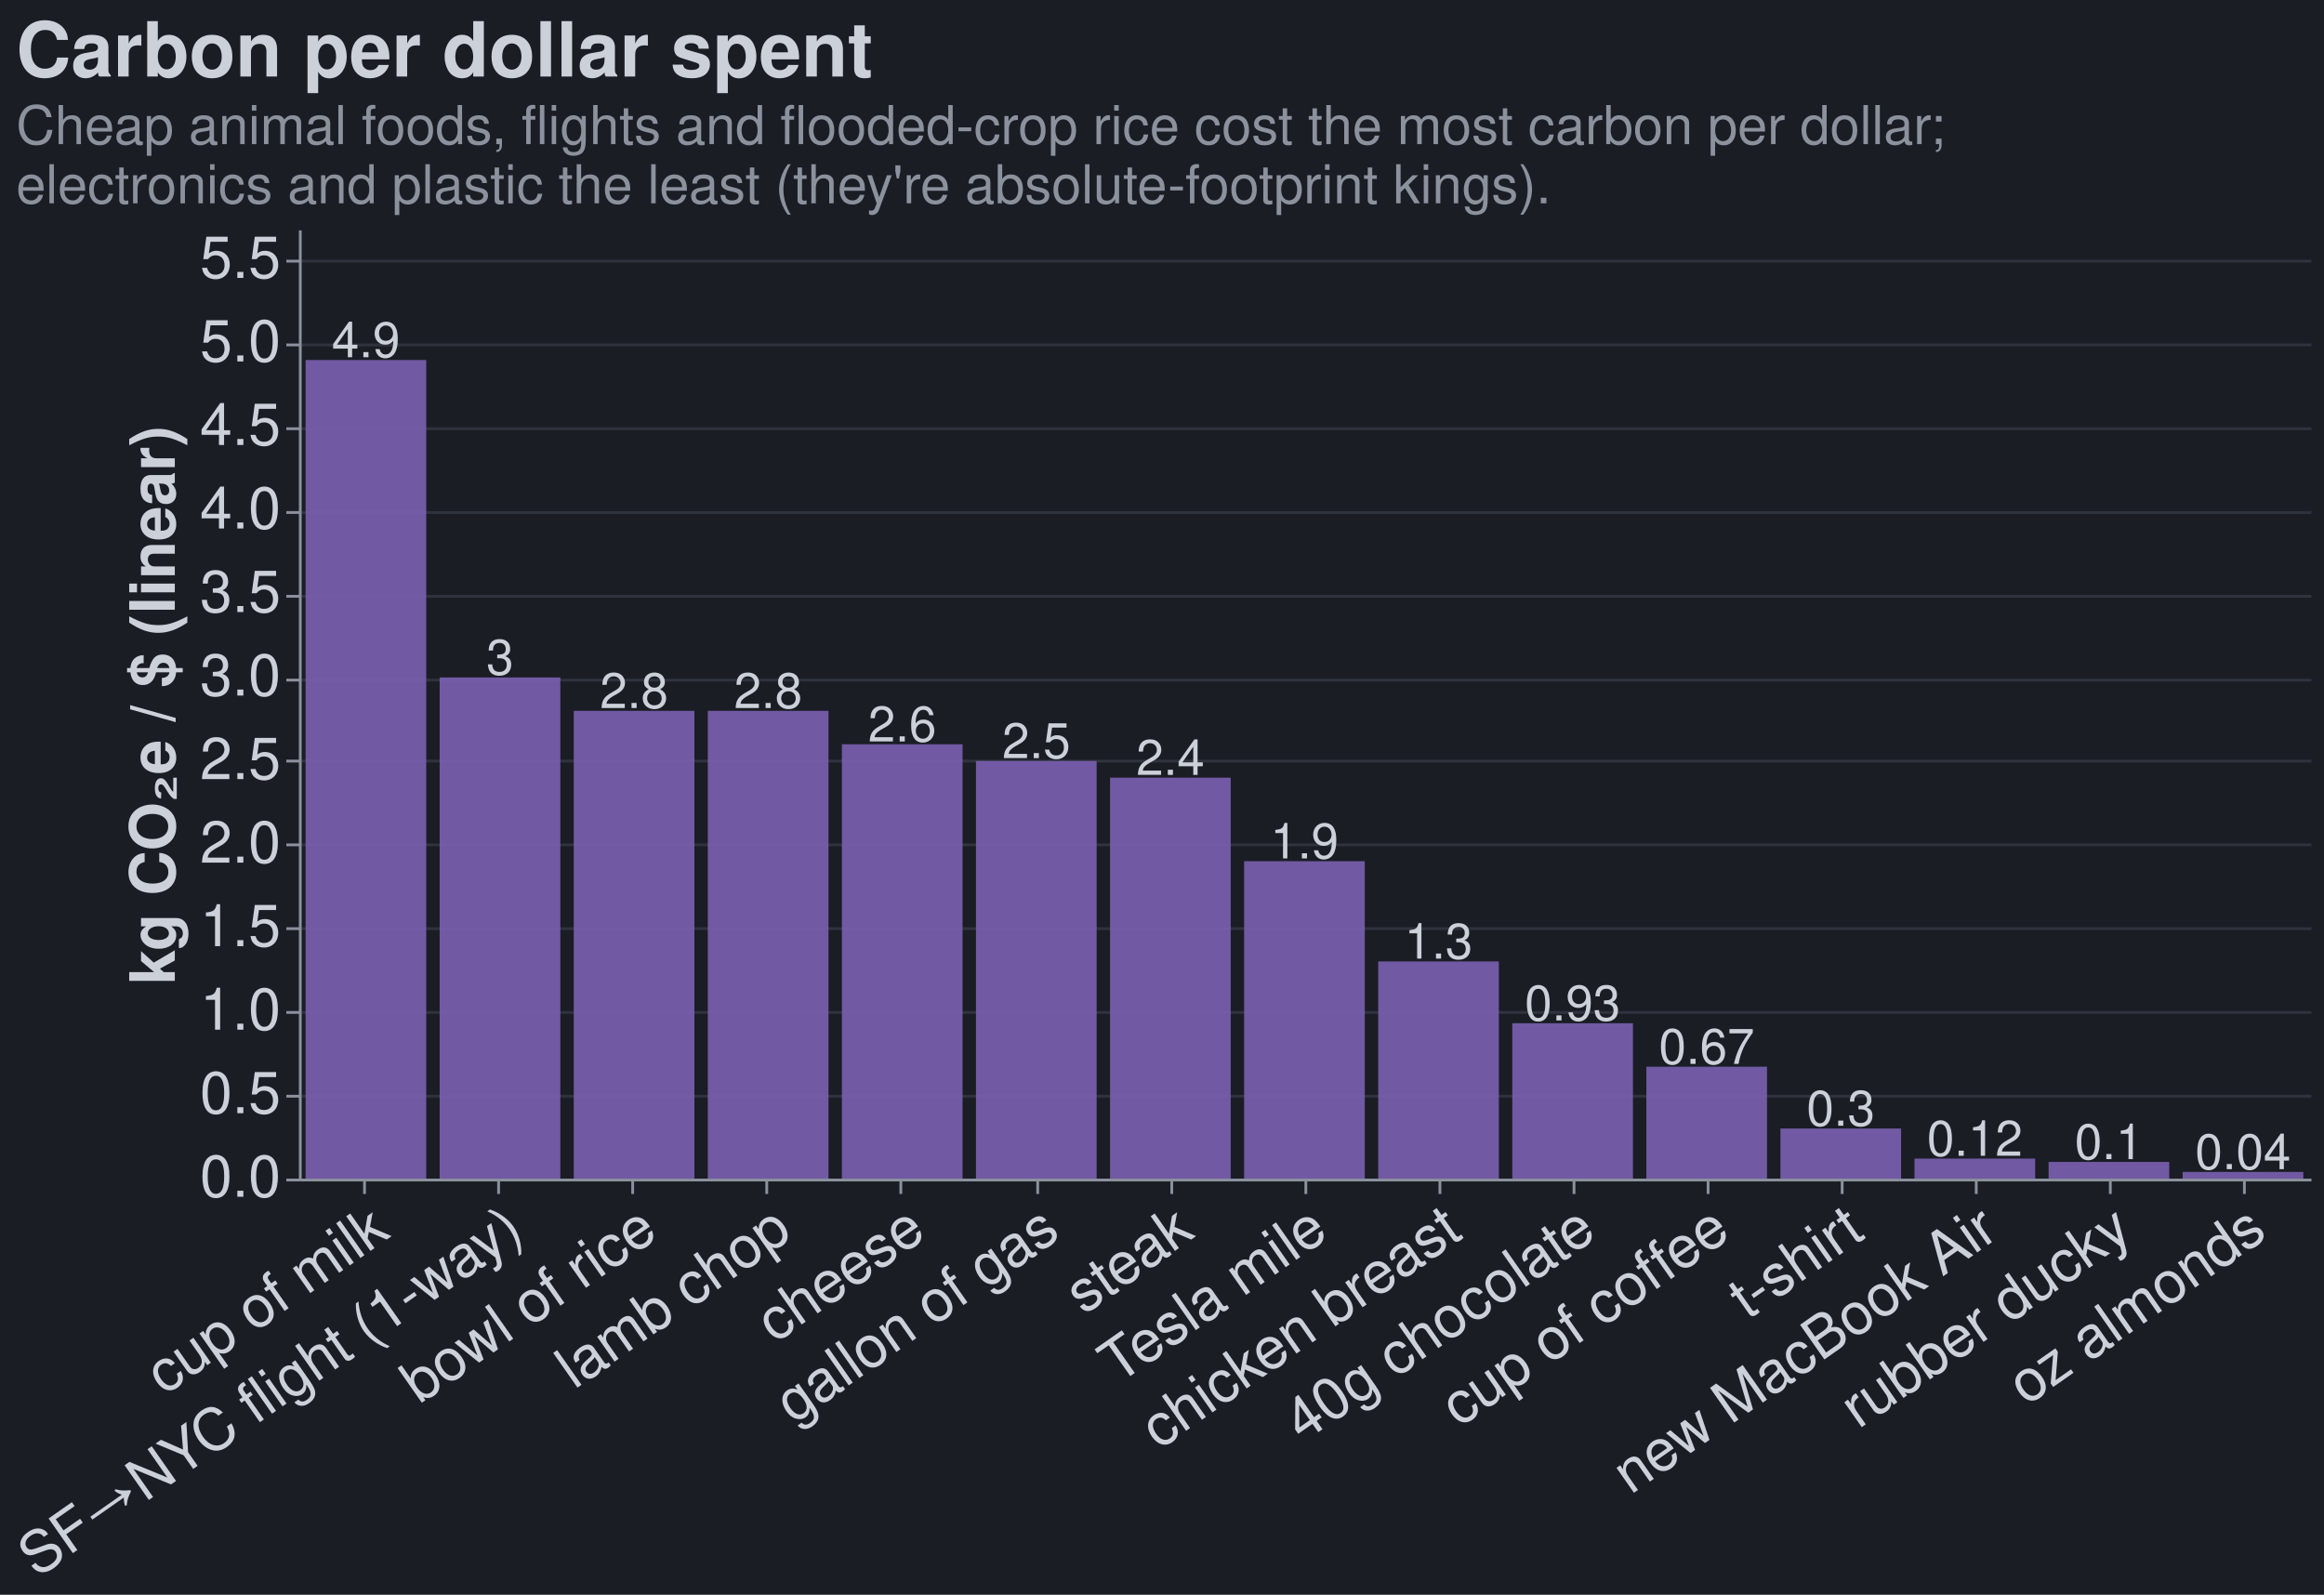
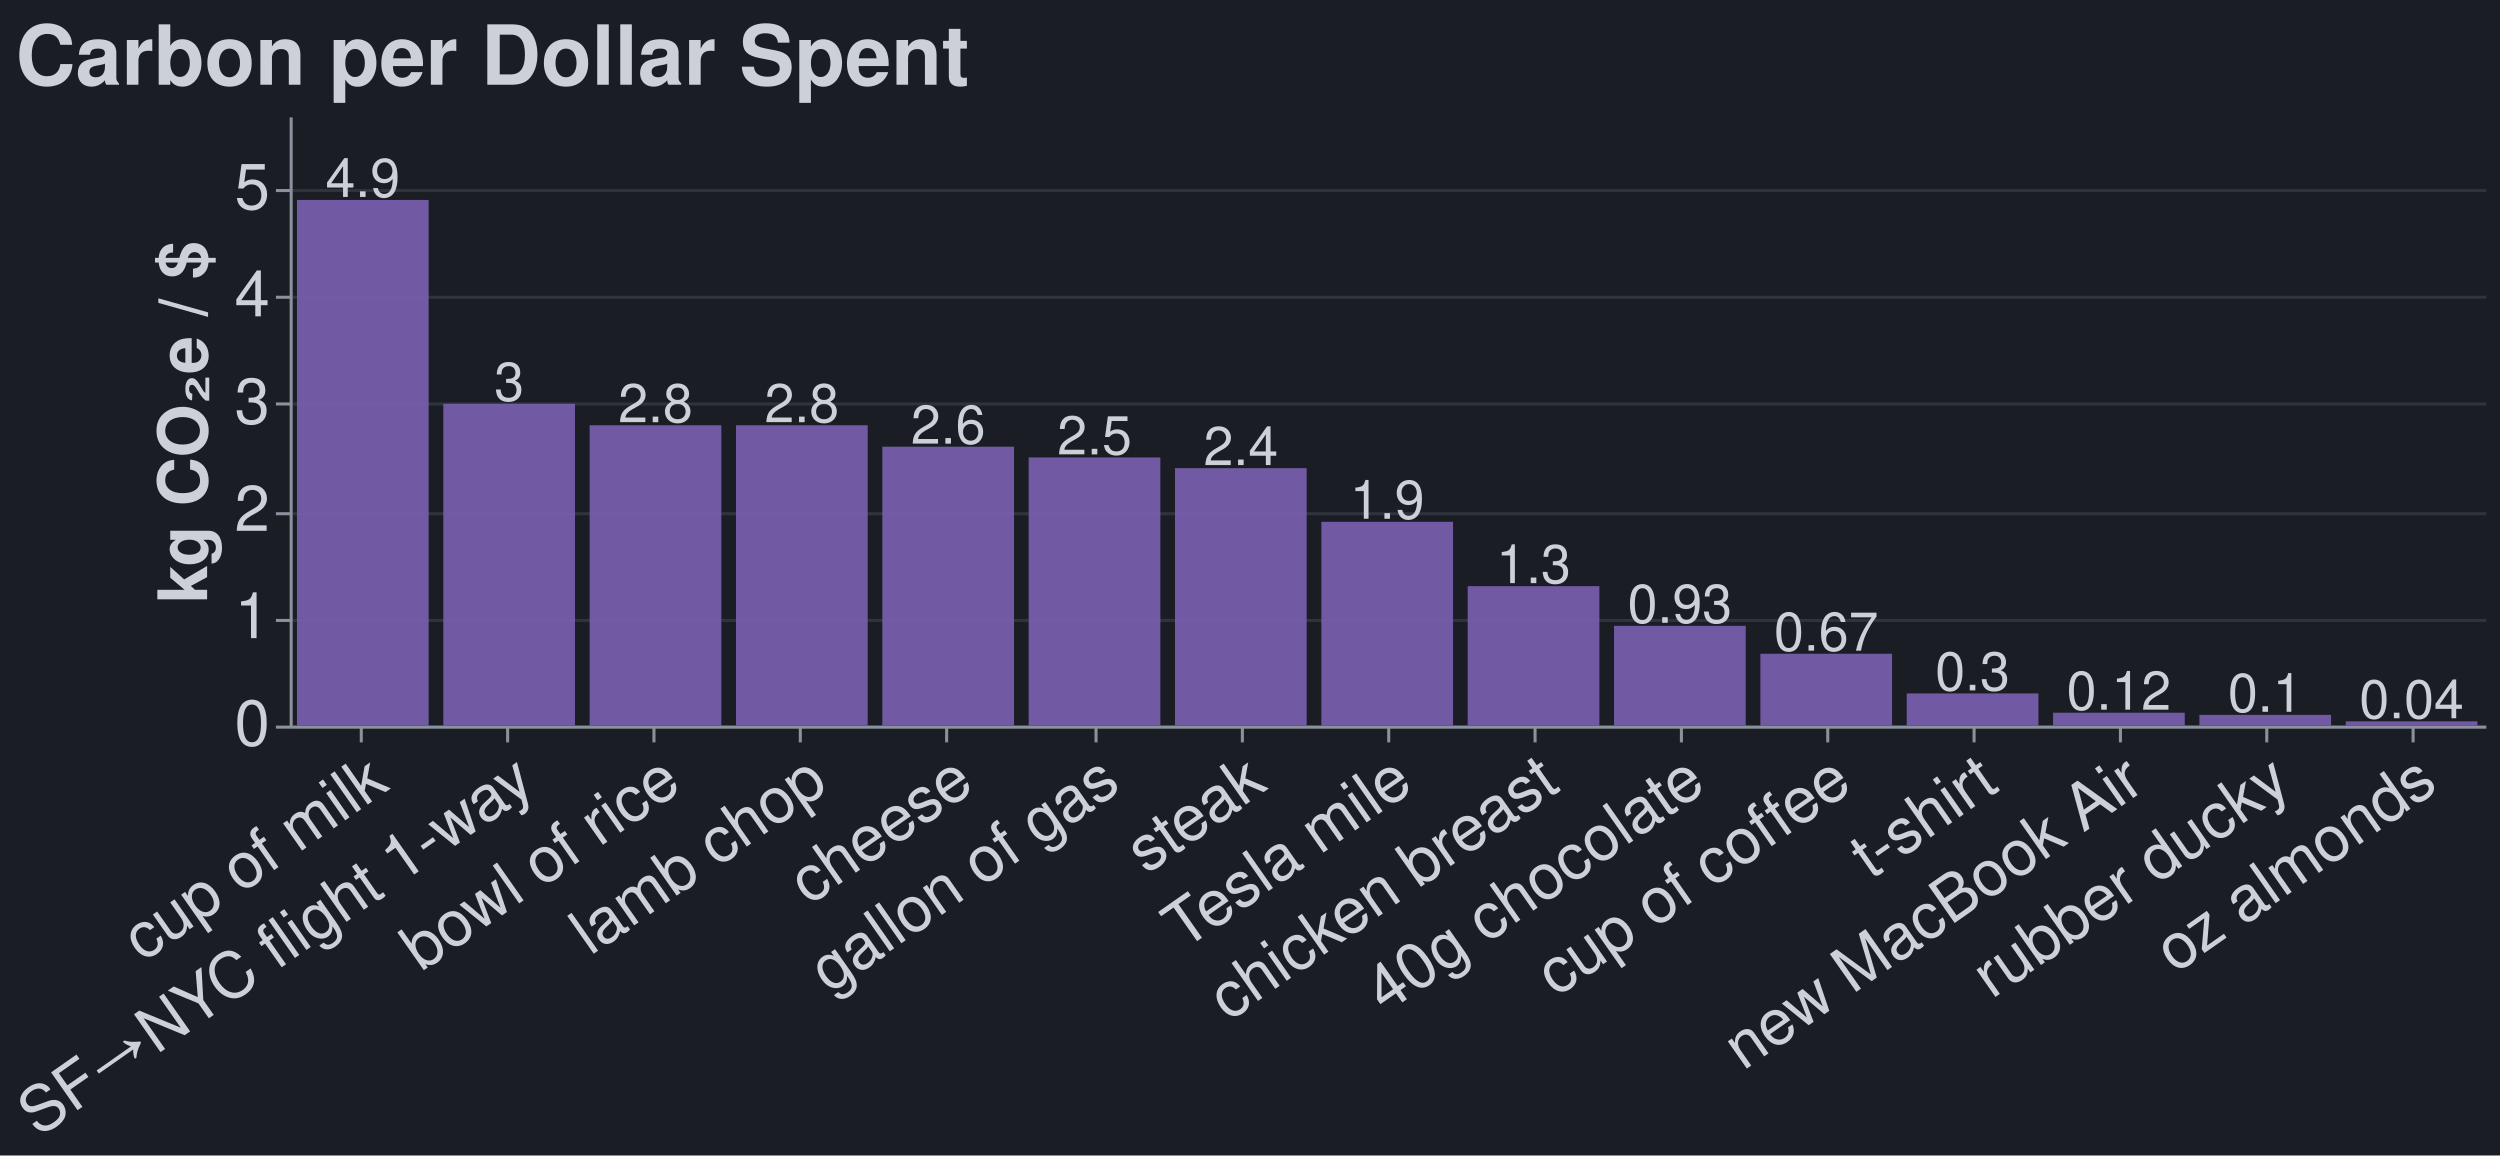
- <svg xmlns="http://www.w3.org/2000/svg" version="1.1" class="marks" width="832" height="571" viewBox="0 0 832 571">
-   <rect width="832" height="571" fill="#1a1d24" />
-   <g fill="none" stroke-miterlimit="10" transform="translate(107,82)">
+ <svg xmlns="http://www.w3.org/2000/svg" version="1.1" class="marks" width="820" height="379" viewBox="0 0 820 379">
+   <rect width="820" height="379" fill="#1a1d24" />
+   <g fill="none" stroke-miterlimit="10" transform="translate(95,38)">
    <g class="mark-group role-frame root" role="graphics-object" aria-roledescription="group mark container">
      <g transform="translate(0,0)">
-         <path class="background" aria-hidden="true" d="M0,0h720v340h-720Z" />
+         <path class="background" aria-hidden="true" d="M0,0h720v200h-720Z" />
        <g>
          <g class="mark-group role-axis" aria-hidden="true">
            <g transform="translate(0.5,0.5)">
              <path class="background" aria-hidden="true" d="M0,0h0v0h0Z" pointer-events="none" />
              <g>
                <g class="mark-rule role-axis-grid" pointer-events="none">
-                   <line transform="translate(0,340)" x2="720" y2="0" stroke="#2e333d" stroke-width="1" opacity="1" />
-                   <line transform="translate(0,310)" x2="720" y2="0" stroke="#2e333d" stroke-width="1" opacity="1" />
-                   <line transform="translate(0,280)" x2="720" y2="0" stroke="#2e333d" stroke-width="1" opacity="1" />
-                   <line transform="translate(0,250)" x2="720" y2="0" stroke="#2e333d" stroke-width="1" opacity="1" />
-                   <line transform="translate(0,220)" x2="720" y2="0" stroke="#2e333d" stroke-width="1" opacity="1" />
-                   <line transform="translate(0,190)" x2="720" y2="0" stroke="#2e333d" stroke-width="1" opacity="1" />
-                   <line transform="translate(0,161)" x2="720" y2="0" stroke="#2e333d" stroke-width="1" opacity="1" />
-                   <line transform="translate(0,131)" x2="720" y2="0" stroke="#2e333d" stroke-width="1" opacity="1" />
-                   <line transform="translate(0,101)" x2="720" y2="0" stroke="#2e333d" stroke-width="1" opacity="1" />
-                   <line transform="translate(0,71)" x2="720" y2="0" stroke="#2e333d" stroke-width="1" opacity="1" />
-                   <line transform="translate(0,41)" x2="720" y2="0" stroke="#2e333d" stroke-width="1" opacity="1" />
-                   <line transform="translate(0,11)" x2="720" y2="0" stroke="#2e333d" stroke-width="1" opacity="1" />
+                   <line transform="translate(0,200)" x2="720" y2="0" stroke="#2e333d" stroke-width="1" opacity="1" />
+                   <line transform="translate(0,165)" x2="720" y2="0" stroke="#2e333d" stroke-width="1" opacity="1" />
+                   <line transform="translate(0,130)" x2="720" y2="0" stroke="#2e333d" stroke-width="1" opacity="1" />
+                   <line transform="translate(0,94)" x2="720" y2="0" stroke="#2e333d" stroke-width="1" opacity="1" />
+                   <line transform="translate(0,59)" x2="720" y2="0" stroke="#2e333d" stroke-width="1" opacity="1" />
+                   <line transform="translate(0,24)" x2="720" y2="0" stroke="#2e333d" stroke-width="1" opacity="1" />
                </g>
              </g>
              <path class="foreground" aria-hidden="true" d="" pointer-events="none" display="none" />
            </g>
          </g>
-           <g class="mark-group role-axis" role="graphics-symbol" aria-roledescription="axis" aria-label="X-axis for a discrete scale with 15 values: cup of milk, SF→NYC flight (1-way), bowl of rice, lamb chop, cheese, ending with oz almonds">
-             <g transform="translate(0.5,340.5)">
+           <g class="mark-group role-axis" role="graphics-symbol" aria-roledescription="axis" aria-label="X-axis for a discrete scale with 15 values: cup of milk, SF→NYC flight 1-way, bowl of rice, lamb chop, cheese, ending with oz almonds">
+             <g transform="translate(0.5,200.5)">
              <path class="background" aria-hidden="true" d="M0,0h0v0h0Z" pointer-events="none" />
              <g>
                <g class="mark-rule role-axis-tick" pointer-events="none">
                  <line transform="translate(23,0)" x2="0" y2="5" stroke="#8b919d" stroke-width="1" opacity="1" />
                  <line transform="translate(71,0)" x2="0" y2="5" stroke="#8b919d" stroke-width="1" opacity="1" />
                  <line transform="translate(119,0)" x2="0" y2="5" stroke="#8b919d" stroke-width="1" opacity="1" />
                  <line transform="translate(167,0)" x2="0" y2="5" stroke="#8b919d" stroke-width="1" opacity="1" />
                  <line transform="translate(215,0)" x2="0" y2="5" stroke="#8b919d" stroke-width="1" opacity="1" />
                  <line transform="translate(264,0)" x2="0" y2="5" stroke="#8b919d" stroke-width="1" opacity="1" />
                  <line transform="translate(312,0)" x2="0" y2="5" stroke="#8b919d" stroke-width="1" opacity="1" />
                  <line transform="translate(360,0)" x2="0" y2="5" stroke="#8b919d" stroke-width="1" opacity="1" />
                  <line transform="translate(408,0)" x2="0" y2="5" stroke="#8b919d" stroke-width="1" opacity="1" />
                  <line transform="translate(456,0)" x2="0" y2="5" stroke="#8b919d" stroke-width="1" opacity="1" />
                  <line transform="translate(504,0)" x2="0" y2="5" stroke="#8b919d" stroke-width="1" opacity="1" />
                  <line transform="translate(552,0)" x2="0" y2="5" stroke="#8b919d" stroke-width="1" opacity="1" />
                  <line transform="translate(600,0)" x2="0" y2="5" stroke="#8b919d" stroke-width="1" opacity="1" />
                  <line transform="translate(648,0)" x2="0" y2="5" stroke="#8b919d" stroke-width="1" opacity="1" />
                  <line transform="translate(696,0)" x2="0" y2="5" stroke="#8b919d" stroke-width="1" opacity="1" />
                </g>
                <g class="mark-text role-axis-label" pointer-events="none">
                  <text text-anchor="end" transform="translate(23.5,7) rotate(325) translate(0,16)" font-family="system-ui, -apple-system, Segoe UI, Helvetica, Arial, sans-serif" font-size="20.8px" fill="#ccd0d8" opacity="1">cup of milk</text>
-                   <text text-anchor="end" transform="translate(71.5,7) rotate(325) translate(0,16)" font-family="system-ui, -apple-system, Segoe UI, Helvetica, Arial, sans-serif" font-size="20.8px" fill="#ccd0d8" opacity="1">SF→NYC flight (1-way)</text>
+                   <text text-anchor="end" transform="translate(71.5,7) rotate(325) translate(0,16)" font-family="system-ui, -apple-system, Segoe UI, Helvetica, Arial, sans-serif" font-size="20.8px" fill="#ccd0d8" opacity="1">SF→NYC flight 1-way</text>
                  <text text-anchor="end" transform="translate(119.5,7) rotate(325) translate(0,16)" font-family="system-ui, -apple-system, Segoe UI, Helvetica, Arial, sans-serif" font-size="20.8px" fill="#ccd0d8" opacity="1">bowl of rice</text>
                  <text text-anchor="end" transform="translate(167.5,7) rotate(325) translate(0,16)" font-family="system-ui, -apple-system, Segoe UI, Helvetica, Arial, sans-serif" font-size="20.8px" fill="#ccd0d8" opacity="1">lamb chop</text>
                  <text text-anchor="end" transform="translate(215.5,7) rotate(325) translate(0,16)" font-family="system-ui, -apple-system, Segoe UI, Helvetica, Arial, sans-serif" font-size="20.8px" fill="#ccd0d8" opacity="1">cheese</text>
                  <text text-anchor="end" transform="translate(263.5,7) rotate(325) translate(0,16)" font-family="system-ui, -apple-system, Segoe UI, Helvetica, Arial, sans-serif" font-size="20.8px" fill="#ccd0d8" opacity="1">gallon of gas</text>
                  <text text-anchor="end" transform="translate(311.5,7) rotate(325) translate(0,16)" font-family="system-ui, -apple-system, Segoe UI, Helvetica, Arial, sans-serif" font-size="20.8px" fill="#ccd0d8" opacity="1">steak</text>
                  <text text-anchor="end" transform="translate(359.5,7) rotate(325) translate(0,16)" font-family="system-ui, -apple-system, Segoe UI, Helvetica, Arial, sans-serif" font-size="20.8px" fill="#ccd0d8" opacity="1">Tesla mile</text>
                  <text text-anchor="end" transform="translate(407.5,7) rotate(325) translate(0,16)" font-family="system-ui, -apple-system, Segoe UI, Helvetica, Arial, sans-serif" font-size="20.8px" fill="#ccd0d8" opacity="1">chicken breast</text>
                  <text text-anchor="end" transform="translate(455.5,7) rotate(325) translate(0,16)" font-family="system-ui, -apple-system, Segoe UI, Helvetica, Arial, sans-serif" font-size="20.8px" fill="#ccd0d8" opacity="1">40g chocolate</text>
                  <text text-anchor="end" transform="translate(503.5,7) rotate(325) translate(0,16)" font-family="system-ui, -apple-system, Segoe UI, Helvetica, Arial, sans-serif" font-size="20.8px" fill="#ccd0d8" opacity="1">cup of coffee</text>
                  <text text-anchor="end" transform="translate(551.5,7) rotate(325) translate(0,16)" font-family="system-ui, -apple-system, Segoe UI, Helvetica, Arial, sans-serif" font-size="20.8px" fill="#ccd0d8" opacity="1">t-shirt</text>
                  <text text-anchor="end" transform="translate(599.5,7) rotate(325) translate(0,16)" font-family="system-ui, -apple-system, Segoe UI, Helvetica, Arial, sans-serif" font-size="20.8px" fill="#ccd0d8" opacity="1">new MacBook Air</text>
                  <text text-anchor="end" transform="translate(647.5,7) rotate(325) translate(0,16)" font-family="system-ui, -apple-system, Segoe UI, Helvetica, Arial, sans-serif" font-size="20.8px" fill="#ccd0d8" opacity="1">rubber ducky</text>
                  <text text-anchor="end" transform="translate(695.5,7) rotate(325) translate(0,16)" font-family="system-ui, -apple-system, Segoe UI, Helvetica, Arial, sans-serif" font-size="20.8px" fill="#ccd0d8" opacity="1">oz almonds</text>
                </g>
                <g class="mark-rule role-axis-domain" pointer-events="none">
                  <line transform="translate(0,0)" x2="720" y2="0" stroke="#8b919d" stroke-width="1" opacity="1" />
                </g>
              </g>
              <path class="foreground" aria-hidden="true" d="" pointer-events="none" display="none" />
            </g>
          </g>
-           <g class="mark-group role-axis" role="graphics-symbol" aria-roledescription="axis" aria-label="Y-axis titled 'kg CO₂e / $  (linear)' for a linear scale with values from 0 to 6">
+           <g class="mark-group role-axis" role="graphics-symbol" aria-roledescription="axis" aria-label="Y-axis titled 'kg CO₂e / $' for a linear scale with values from 0 to 6">
            <g transform="translate(0.5,0.5)">
              <path class="background" aria-hidden="true" d="M0,0h0v0h0Z" pointer-events="none" />
              <g>
                <g class="mark-rule role-axis-tick" pointer-events="none">
-                   <line transform="translate(0,340)" x2="-5" y2="0" stroke="#8b919d" stroke-width="1" opacity="1" />
-                   <line transform="translate(0,310)" x2="-5" y2="0" stroke="#8b919d" stroke-width="1" opacity="1" />
-                   <line transform="translate(0,280)" x2="-5" y2="0" stroke="#8b919d" stroke-width="1" opacity="1" />
-                   <line transform="translate(0,250)" x2="-5" y2="0" stroke="#8b919d" stroke-width="1" opacity="1" />
-                   <line transform="translate(0,220)" x2="-5" y2="0" stroke="#8b919d" stroke-width="1" opacity="1" />
-                   <line transform="translate(0,190)" x2="-5" y2="0" stroke="#8b919d" stroke-width="1" opacity="1" />
-                   <line transform="translate(0,161)" x2="-5" y2="0" stroke="#8b919d" stroke-width="1" opacity="1" />
-                   <line transform="translate(0,131)" x2="-5" y2="0" stroke="#8b919d" stroke-width="1" opacity="1" />
-                   <line transform="translate(0,101)" x2="-5" y2="0" stroke="#8b919d" stroke-width="1" opacity="1" />
-                   <line transform="translate(0,71)" x2="-5" y2="0" stroke="#8b919d" stroke-width="1" opacity="1" />
-                   <line transform="translate(0,41)" x2="-5" y2="0" stroke="#8b919d" stroke-width="1" opacity="1" />
-                   <line transform="translate(0,11)" x2="-5" y2="0" stroke="#8b919d" stroke-width="1" opacity="1" />
+                   <line transform="translate(0,200)" x2="-5" y2="0" stroke="#8b919d" stroke-width="1" opacity="1" />
+                   <line transform="translate(0,165)" x2="-5" y2="0" stroke="#8b919d" stroke-width="1" opacity="1" />
+                   <line transform="translate(0,130)" x2="-5" y2="0" stroke="#8b919d" stroke-width="1" opacity="1" />
+                   <line transform="translate(0,94)" x2="-5" y2="0" stroke="#8b919d" stroke-width="1" opacity="1" />
+                   <line transform="translate(0,59)" x2="-5" y2="0" stroke="#8b919d" stroke-width="1" opacity="1" />
+                   <line transform="translate(0,24)" x2="-5" y2="0" stroke="#8b919d" stroke-width="1" opacity="1" />
                </g>
                <g class="mark-text role-axis-label" pointer-events="none">
-                   <text text-anchor="end" transform="translate(-7,346)" font-family="system-ui, -apple-system, Segoe UI, Helvetica, Arial, sans-serif" font-size="20.8px" fill="#ccd0d8" opacity="1">0.0</text>
-                   <text text-anchor="end" transform="translate(-7,316.0915)" font-family="system-ui, -apple-system, Segoe UI, Helvetica, Arial, sans-serif" font-size="20.8px" fill="#ccd0d8" opacity="1">0.5</text>
-                   <text text-anchor="end" transform="translate(-7,286.183)" font-family="system-ui, -apple-system, Segoe UI, Helvetica, Arial, sans-serif" font-size="20.8px" fill="#ccd0d8" opacity="1">1.0</text>
-                   <text text-anchor="end" transform="translate(-7,256.2745)" font-family="system-ui, -apple-system, Segoe UI, Helvetica, Arial, sans-serif" font-size="20.8px" fill="#ccd0d8" opacity="1">1.5</text>
-                   <text text-anchor="end" transform="translate(-7,226.3659)" font-family="system-ui, -apple-system, Segoe UI, Helvetica, Arial, sans-serif" font-size="20.8px" fill="#ccd0d8" opacity="1">2.0</text>
-                   <text text-anchor="end" transform="translate(-7,196.4574)" font-family="system-ui, -apple-system, Segoe UI, Helvetica, Arial, sans-serif" font-size="20.8px" fill="#ccd0d8" opacity="1">2.5</text>
-                   <text text-anchor="end" transform="translate(-7,166.5489)" font-family="system-ui, -apple-system, Segoe UI, Helvetica, Arial, sans-serif" font-size="20.8px" fill="#ccd0d8" opacity="1">3.0</text>
-                   <text text-anchor="end" transform="translate(-7,136.6404)" font-family="system-ui, -apple-system, Segoe UI, Helvetica, Arial, sans-serif" font-size="20.8px" fill="#ccd0d8" opacity="1">3.5</text>
-                   <text text-anchor="end" transform="translate(-7,106.7319)" font-family="system-ui, -apple-system, Segoe UI, Helvetica, Arial, sans-serif" font-size="20.8px" fill="#ccd0d8" opacity="1">4.0</text>
-                   <text text-anchor="end" transform="translate(-7,76.82336)" font-family="system-ui, -apple-system, Segoe UI, Helvetica, Arial, sans-serif" font-size="20.8px" fill="#ccd0d8" opacity="1">4.5</text>
-                   <text text-anchor="end" transform="translate(-7,46.91485)" font-family="system-ui, -apple-system, Segoe UI, Helvetica, Arial, sans-serif" font-size="20.8px" fill="#ccd0d8" opacity="1">5.0</text>
-                   <text text-anchor="end" transform="translate(-7,17.00633)" font-family="system-ui, -apple-system, Segoe UI, Helvetica, Arial, sans-serif" font-size="20.8px" fill="#ccd0d8" opacity="1">5.5</text>
+                   <text text-anchor="end" transform="translate(-7,206)" font-family="system-ui, -apple-system, Segoe UI, Helvetica, Arial, sans-serif" font-size="20.8px" fill="#ccd0d8" opacity="1">0</text>
+                   <text text-anchor="end" transform="translate(-7,170.8135)" font-family="system-ui, -apple-system, Segoe UI, Helvetica, Arial, sans-serif" font-size="20.8px" fill="#ccd0d8" opacity="1">1</text>
+                   <text text-anchor="end" transform="translate(-7,135.627)" font-family="system-ui, -apple-system, Segoe UI, Helvetica, Arial, sans-serif" font-size="20.8px" fill="#ccd0d8" opacity="1">2</text>
+                   <text text-anchor="end" transform="translate(-7,100.4405)" font-family="system-ui, -apple-system, Segoe UI, Helvetica, Arial, sans-serif" font-size="20.8px" fill="#ccd0d8" opacity="1">3</text>
+                   <text text-anchor="end" transform="translate(-7,65.25405)" font-family="system-ui, -apple-system, Segoe UI, Helvetica, Arial, sans-serif" font-size="20.8px" fill="#ccd0d8" opacity="1">4</text>
+                   <text text-anchor="end" transform="translate(-7,30.06756)" font-family="system-ui, -apple-system, Segoe UI, Helvetica, Arial, sans-serif" font-size="20.8px" fill="#ccd0d8" opacity="1">5</text>
                </g>
                <g class="mark-rule role-axis-domain" pointer-events="none">
-                   <line transform="translate(0,340)" x2="0" y2="-340" stroke="#8b919d" stroke-width="1" opacity="1" />
+                   <line transform="translate(0,200)" x2="0" y2="-200" stroke="#8b919d" stroke-width="1" opacity="1" />
                </g>
                <g class="mark-text role-axis-title" pointer-events="none">
-                   <text text-anchor="middle" transform="translate(-39.91484,170) rotate(-90) translate(0,-5)" font-family="system-ui, -apple-system, Segoe UI, Helvetica, Arial, sans-serif" font-size="22.4px" font-weight="bold" fill="#ccd0d8" opacity="1">kg CO₂e / $  (linear)</text>
+                   <text text-anchor="middle" transform="translate(-22.56797,100) rotate(-90) translate(0,-5)" font-family="system-ui, -apple-system, Segoe UI, Helvetica, Arial, sans-serif" font-size="22.4px" font-weight="bold" fill="#ccd0d8" opacity="1">kg CO₂e / $</text>
                </g>
              </g>
              <path class="foreground" aria-hidden="true" d="" pointer-events="none" display="none" />
            </g>
          </g>
          <g class="mark-rect role-mark layer_0_marks" role="graphics-object" aria-roledescription="rect mark container">
-             <path aria-label="item: cup of milk; kg CO₂e / $  (linear): 4.9" role="graphics-symbol" aria-roledescription="bar" d="M2.4,46.897h43.2v293.103h-43.2Z" fill="#7a5fb0" opacity="0.9" />
-             <path aria-label="item: SF→NYC flight (1-way); kg CO₂e / $  (linear): 3" role="graphics-symbol" aria-roledescription="bar" d="M50.4,160.549h43.2v179.451h-43.2Z" fill="#7a5fb0" opacity="0.9" />
-             <path aria-label="item: bowl of rice; kg CO₂e / $  (linear): 2.8" role="graphics-symbol" aria-roledescription="bar" d="M98.4,172.512h43.2v167.488h-43.2Z" fill="#7a5fb0" opacity="0.9" />
-             <path aria-label="item: lamb chop; kg CO₂e / $  (linear): 2.8" role="graphics-symbol" aria-roledescription="bar" d="M146.4,172.512h43.2v167.488h-43.2Z" fill="#7a5fb0" opacity="0.9" />
-             <path aria-label="item: cheese; kg CO₂e / $  (linear): 2.6" role="graphics-symbol" aria-roledescription="bar" d="M194.4,184.476h43.2v155.524h-43.2Z" fill="#7a5fb0" opacity="0.9" />
-             <path aria-label="item: gallon of gas; kg CO₂e / $  (linear): 2.5" role="graphics-symbol" aria-roledescription="bar" d="M242.4,190.457h43.2v149.543h-43.2Z" fill="#7a5fb0" opacity="0.9" />
-             <path aria-label="item: steak; kg CO₂e / $  (linear): 2.4" role="graphics-symbol" aria-roledescription="bar" d="M290.4,196.439h43.2v143.561h-43.2Z" fill="#7a5fb0" opacity="0.9" />
-             <path aria-label="item: Tesla mile; kg CO₂e / $  (linear): 1.9" role="graphics-symbol" aria-roledescription="bar" d="M338.4,226.348h43.2v113.652h-43.2Z" fill="#7a5fb0" opacity="0.9" />
-             <path aria-label="item: chicken breast; kg CO₂e / $  (linear): 1.3" role="graphics-symbol" aria-roledescription="bar" d="M386.4,262.238h43.2v77.762h-43.2Z" fill="#7a5fb0" opacity="0.9" />
-             <path aria-label="item: 40g chocolate; kg CO₂e / $  (linear): 0.93" role="graphics-symbol" aria-roledescription="bar" d="M434.4,284.37h43.2v55.63h-43.2Z" fill="#7a5fb0" opacity="0.9" />
-             <path aria-label="item: cup of coffee; kg CO₂e / $  (linear): 0.67" role="graphics-symbol" aria-roledescription="bar" d="M482.4,299.923h43.2v40.077h-43.2Z" fill="#7a5fb0" opacity="0.9" />
-             <path aria-label="item: t-shirt; kg CO₂e / $  (linear): 0.3" role="graphics-symbol" aria-roledescription="bar" d="M530.4,322.055h43.2v17.945h-43.2Z" fill="#7a5fb0" opacity="0.9" />
-             <path aria-label="item: new MacBook Air; kg CO₂e / $  (linear): 0.12" role="graphics-symbol" aria-roledescription="bar" d="M578.4,332.822h43.2v7.178h-43.2Z" fill="#7a5fb0" opacity="0.9" />
-             <path aria-label="item: rubber ducky; kg CO₂e / $  (linear): 0.1" role="graphics-symbol" aria-roledescription="bar" d="M626.4,334.018h43.2v5.982h-43.2Z" fill="#7a5fb0" opacity="0.9" />
-             <path aria-label="item: oz almonds; kg CO₂e / $  (linear): 0.04" role="graphics-symbol" aria-roledescription="bar" d="M674.4,337.607h43.2v2.393h-43.2Z" fill="#7a5fb0" opacity="0.9" />
+             <path aria-label="item: cup of milk; kg CO₂e / $: 4.9" role="graphics-symbol" aria-roledescription="bar" d="M2.4,27.586h43.2v172.414h-43.2Z" fill="#7a5fb0" opacity="0.9" />
+             <path aria-label="item: SF→NYC flight 1-way; kg CO₂e / $: 3" role="graphics-symbol" aria-roledescription="bar" d="M50.4,94.441h43.2v105.559h-43.2Z" fill="#7a5fb0" opacity="0.9" />
+             <path aria-label="item: bowl of rice; kg CO₂e / $: 2.8" role="graphics-symbol" aria-roledescription="bar" d="M98.4,101.478h43.2v98.522h-43.2Z" fill="#7a5fb0" opacity="0.9" />
+             <path aria-label="item: lamb chop; kg CO₂e / $: 2.8" role="graphics-symbol" aria-roledescription="bar" d="M146.4,101.478h43.2v98.522h-43.2Z" fill="#7a5fb0" opacity="0.9" />
+             <path aria-label="item: cheese; kg CO₂e / $: 2.6" role="graphics-symbol" aria-roledescription="bar" d="M194.4,108.515h43.2v91.485h-43.2Z" fill="#7a5fb0" opacity="0.9" />
+             <path aria-label="item: gallon of gas; kg CO₂e / $: 2.5" role="graphics-symbol" aria-roledescription="bar" d="M242.4,112.034h43.2v87.966h-43.2Z" fill="#7a5fb0" opacity="0.9" />
+             <path aria-label="item: steak; kg CO₂e / $: 2.4" role="graphics-symbol" aria-roledescription="bar" d="M290.4,115.552h43.2v84.448h-43.2Z" fill="#7a5fb0" opacity="0.9" />
+             <path aria-label="item: Tesla mile; kg CO₂e / $: 1.9" role="graphics-symbol" aria-roledescription="bar" d="M338.4,133.146h43.2v66.854h-43.2Z" fill="#7a5fb0" opacity="0.9" />
+             <path aria-label="item: chicken breast; kg CO₂e / $: 1.3" role="graphics-symbol" aria-roledescription="bar" d="M386.4,154.258h43.2v45.742h-43.2Z" fill="#7a5fb0" opacity="0.9" />
+             <path aria-label="item: 40g chocolate; kg CO₂e / $: 0.93" role="graphics-symbol" aria-roledescription="bar" d="M434.4,167.277h43.2v32.723h-43.2Z" fill="#7a5fb0" opacity="0.9" />
+             <path aria-label="item: cup of coffee; kg CO₂e / $: 0.67" role="graphics-symbol" aria-roledescription="bar" d="M482.4,176.425h43.2v23.575h-43.2Z" fill="#7a5fb0" opacity="0.9" />
+             <path aria-label="item: t-shirt; kg CO₂e / $: 0.3" role="graphics-symbol" aria-roledescription="bar" d="M530.4,189.444h43.2v10.556h-43.2Z" fill="#7a5fb0" opacity="0.9" />
+             <path aria-label="item: new MacBook Air; kg CO₂e / $: 0.12" role="graphics-symbol" aria-roledescription="bar" d="M578.4,195.778h43.2v4.222h-43.2Z" fill="#7a5fb0" opacity="0.9" />
+             <path aria-label="item: rubber ducky; kg CO₂e / $: 0.1" role="graphics-symbol" aria-roledescription="bar" d="M626.4,196.481h43.2v3.519h-43.2Z" fill="#7a5fb0" opacity="0.9" />
+             <path aria-label="item: oz almonds; kg CO₂e / $: 0.04" role="graphics-symbol" aria-roledescription="bar" d="M674.4,198.593h43.2v1.407h-43.2Z" fill="#7a5fb0" opacity="0.9" />
          </g>
          <g class="mark-rule role-mark layer_1_marks" role="graphics-symbol" aria-roledescription="rule mark container" />
          <g class="mark-text role-mark layer_2_marks" role="graphics-object" aria-roledescription="text mark container">
-             <text aria-label="item: cup of milk; top: 4.9; label: 4.9" role="graphics-symbol" aria-roledescription="text mark" text-anchor="middle" transform="translate(24,45.89655)" font-family="system-ui, -apple-system, Segoe UI, Helvetica, Arial, sans-serif" font-size="17.6px" fill="#ccd0d8">4.9</text>
-             <text aria-label="item: SF→NYC flight (1-way); top: 3; label: 3" role="graphics-symbol" aria-roledescription="text mark" text-anchor="middle" transform="translate(72,159.5489)" font-family="system-ui, -apple-system, Segoe UI, Helvetica, Arial, sans-serif" font-size="17.6px" fill="#ccd0d8">3</text>
-             <text aria-label="item: bowl of rice; top: 2.8; label: 2.8" role="graphics-symbol" aria-roledescription="text mark" text-anchor="middle" transform="translate(120,171.5123)" font-family="system-ui, -apple-system, Segoe UI, Helvetica, Arial, sans-serif" font-size="17.6px" fill="#ccd0d8">2.8</text>
-             <text aria-label="item: lamb chop; top: 2.8; label: 2.8" role="graphics-symbol" aria-roledescription="text mark" text-anchor="middle" transform="translate(168,171.5123)" font-family="system-ui, -apple-system, Segoe UI, Helvetica, Arial, sans-serif" font-size="17.6px" fill="#ccd0d8">2.8</text>
-             <text aria-label="item: cheese; top: 2.6; label: 2.6" role="graphics-symbol" aria-roledescription="text mark" text-anchor="middle" transform="translate(216,183.4757)" font-family="system-ui, -apple-system, Segoe UI, Helvetica, Arial, sans-serif" font-size="17.6px" fill="#ccd0d8">2.6</text>
-             <text aria-label="item: gallon of gas; top: 2.5; label: 2.5" role="graphics-symbol" aria-roledescription="text mark" text-anchor="middle" transform="translate(264,189.4574)" font-family="system-ui, -apple-system, Segoe UI, Helvetica, Arial, sans-serif" font-size="17.6px" fill="#ccd0d8">2.5</text>
-             <text aria-label="item: steak; top: 2.4; label: 2.4" role="graphics-symbol" aria-roledescription="text mark" text-anchor="middle" transform="translate(312,195.4391)" font-family="system-ui, -apple-system, Segoe UI, Helvetica, Arial, sans-serif" font-size="17.6px" fill="#ccd0d8">2.4</text>
-             <text aria-label="item: Tesla mile; top: 1.9; label: 1.9" role="graphics-symbol" aria-roledescription="text mark" text-anchor="middle" transform="translate(360,225.3476)" font-family="system-ui, -apple-system, Segoe UI, Helvetica, Arial, sans-serif" font-size="17.6px" fill="#ccd0d8">1.9</text>
-             <text aria-label="item: chicken breast; top: 1.3; label: 1.3" role="graphics-symbol" aria-roledescription="text mark" text-anchor="middle" transform="translate(408,261.2379)" font-family="system-ui, -apple-system, Segoe UI, Helvetica, Arial, sans-serif" font-size="17.6px" fill="#ccd0d8">1.3</text>
-             <text aria-label="item: 40g chocolate; top: 0.93; label: 0.93" role="graphics-symbol" aria-roledescription="text mark" text-anchor="middle" transform="translate(456,283.3702)" font-family="system-ui, -apple-system, Segoe UI, Helvetica, Arial, sans-serif" font-size="17.6px" fill="#ccd0d8">0.93</text>
-             <text aria-label="item: cup of coffee; top: 0.67; label: 0.67" role="graphics-symbol" aria-roledescription="text mark" text-anchor="middle" transform="translate(504,298.9226)" font-family="system-ui, -apple-system, Segoe UI, Helvetica, Arial, sans-serif" font-size="17.6px" fill="#ccd0d8">0.67</text>
-             <text aria-label="item: t-shirt; top: 0.3; label: 0.3" role="graphics-symbol" aria-roledescription="text mark" text-anchor="middle" transform="translate(552,321.0549)" font-family="system-ui, -apple-system, Segoe UI, Helvetica, Arial, sans-serif" font-size="17.6px" fill="#ccd0d8">0.3</text>
-             <text aria-label="item: new MacBook Air; top: 0.12; label: 0.12" role="graphics-symbol" aria-roledescription="text mark" text-anchor="middle" transform="translate(600,331.822)" font-family="system-ui, -apple-system, Segoe UI, Helvetica, Arial, sans-serif" font-size="17.6px" fill="#ccd0d8">0.12</text>
-             <text aria-label="item: rubber ducky; top: 0.1; label: 0.1" role="graphics-symbol" aria-roledescription="text mark" text-anchor="middle" transform="translate(648,333.0183)" font-family="system-ui, -apple-system, Segoe UI, Helvetica, Arial, sans-serif" font-size="17.6px" fill="#ccd0d8">0.1</text>
-             <text aria-label="item: oz almonds; top: 0.04; label: 0.04" role="graphics-symbol" aria-roledescription="text mark" text-anchor="middle" transform="translate(696,336.6073)" font-family="system-ui, -apple-system, Segoe UI, Helvetica, Arial, sans-serif" font-size="17.6px" fill="#ccd0d8">0.04</text>
+             <text aria-label="item: cup of milk; top: 4.9; label: 4.9" role="graphics-symbol" aria-roledescription="text mark" text-anchor="middle" transform="translate(24,26.58621)" font-family="system-ui, -apple-system, Segoe UI, Helvetica, Arial, sans-serif" font-size="17.6px" fill="#ccd0d8">4.9</text>
+             <text aria-label="item: SF→NYC flight 1-way; top: 3; label: 3" role="graphics-symbol" aria-roledescription="text mark" text-anchor="middle" transform="translate(72,93.44053)" font-family="system-ui, -apple-system, Segoe UI, Helvetica, Arial, sans-serif" font-size="17.6px" fill="#ccd0d8">3</text>
+             <text aria-label="item: bowl of rice; top: 2.8; label: 2.8" role="graphics-symbol" aria-roledescription="text mark" text-anchor="middle" transform="translate(120,100.4778)" font-family="system-ui, -apple-system, Segoe UI, Helvetica, Arial, sans-serif" font-size="17.6px" fill="#ccd0d8">2.8</text>
+             <text aria-label="item: lamb chop; top: 2.8; label: 2.8" role="graphics-symbol" aria-roledescription="text mark" text-anchor="middle" transform="translate(168,100.4778)" font-family="system-ui, -apple-system, Segoe UI, Helvetica, Arial, sans-serif" font-size="17.6px" fill="#ccd0d8">2.8</text>
+             <text aria-label="item: cheese; top: 2.6; label: 2.6" role="graphics-symbol" aria-roledescription="text mark" text-anchor="middle" transform="translate(216,107.5151)" font-family="system-ui, -apple-system, Segoe UI, Helvetica, Arial, sans-serif" font-size="17.6px" fill="#ccd0d8">2.6</text>
+             <text aria-label="item: gallon of gas; top: 2.5; label: 2.5" role="graphics-symbol" aria-roledescription="text mark" text-anchor="middle" transform="translate(264,111.0338)" font-family="system-ui, -apple-system, Segoe UI, Helvetica, Arial, sans-serif" font-size="17.6px" fill="#ccd0d8">2.5</text>
+             <text aria-label="item: steak; top: 2.4; label: 2.4" role="graphics-symbol" aria-roledescription="text mark" text-anchor="middle" transform="translate(312,114.5524)" font-family="system-ui, -apple-system, Segoe UI, Helvetica, Arial, sans-serif" font-size="17.6px" fill="#ccd0d8">2.4</text>
+             <text aria-label="item: Tesla mile; top: 1.9; label: 1.9" role="graphics-symbol" aria-roledescription="text mark" text-anchor="middle" transform="translate(360,132.1457)" font-family="system-ui, -apple-system, Segoe UI, Helvetica, Arial, sans-serif" font-size="17.6px" fill="#ccd0d8">1.9</text>
+             <text aria-label="item: chicken breast; top: 1.3; label: 1.3" role="graphics-symbol" aria-roledescription="text mark" text-anchor="middle" transform="translate(408,153.2576)" font-family="system-ui, -apple-system, Segoe UI, Helvetica, Arial, sans-serif" font-size="17.6px" fill="#ccd0d8">1.3</text>
+             <text aria-label="item: 40g chocolate; top: 0.93; label: 0.93" role="graphics-symbol" aria-roledescription="text mark" text-anchor="middle" transform="translate(456,166.2766)" font-family="system-ui, -apple-system, Segoe UI, Helvetica, Arial, sans-serif" font-size="17.6px" fill="#ccd0d8">0.93</text>
+             <text aria-label="item: cup of coffee; top: 0.67; label: 0.67" role="graphics-symbol" aria-roledescription="text mark" text-anchor="middle" transform="translate(504,175.4251)" font-family="system-ui, -apple-system, Segoe UI, Helvetica, Arial, sans-serif" font-size="17.6px" fill="#ccd0d8">0.67</text>
+             <text aria-label="item: t-shirt; top: 0.3; label: 0.3" role="graphics-symbol" aria-roledescription="text mark" text-anchor="middle" transform="translate(552,188.4441)" font-family="system-ui, -apple-system, Segoe UI, Helvetica, Arial, sans-serif" font-size="17.6px" fill="#ccd0d8">0.3</text>
+             <text aria-label="item: new MacBook Air; top: 0.12; label: 0.12" role="graphics-symbol" aria-roledescription="text mark" text-anchor="middle" transform="translate(600,194.7776)" font-family="system-ui, -apple-system, Segoe UI, Helvetica, Arial, sans-serif" font-size="17.6px" fill="#ccd0d8">0.12</text>
+             <text aria-label="item: rubber ducky; top: 0.1; label: 0.1" role="graphics-symbol" aria-roledescription="text mark" text-anchor="middle" transform="translate(648,195.4814)" font-family="system-ui, -apple-system, Segoe UI, Helvetica, Arial, sans-serif" font-size="17.6px" fill="#ccd0d8">0.1</text>
+             <text aria-label="item: oz almonds; top: 0.04; label: 0.04" role="graphics-symbol" aria-roledescription="text mark" text-anchor="middle" transform="translate(696,197.5925)" font-family="system-ui, -apple-system, Segoe UI, Helvetica, Arial, sans-serif" font-size="17.6px" fill="#ccd0d8">0.04</text>
          </g>
          <g class="mark-group role-title">
-             <g transform="translate(-101.2209,-75.6)">
+             <g transform="translate(-89.87309,-31.2)">
              <path class="background" aria-hidden="true" d="M0,0h0v0h0Z" pointer-events="none" />
              <g>
-                 <g class="mark-text role-title-text" role="graphics-symbol" aria-roledescription="title" aria-label="Title text 'Carbon per dollar spent'" pointer-events="none">
-                   <text text-anchor="start" transform="translate(0,21)" font-family="system-ui, -apple-system, Segoe UI, Helvetica, Arial, sans-serif" font-size="27.2px" font-weight="bold" fill="#ccd0d8" opacity="1">Carbon per dollar spent</text>
-                 </g>
-                 <g class="mark-text role-title-subtitle" role="graphics-symbol" aria-roledescription="subtitle" aria-label="Subtitle text 'Cheap animal foods, flights and flooded-crop rice cost the most carbon per dollar; electronics and plastic the least (they're absolute-footprint kings).'" pointer-events="none">
-                   <text text-anchor="start" transform="translate(0,45.2)" font-family="system-ui, -apple-system, Segoe UI, Helvetica, Arial, sans-serif" font-size="19.2px" fill="#8b919d" opacity="1">
-                     <tspan>Cheap animal foods, flights and flooded-crop rice cost the most carbon per dollar;</tspan>
-                     <tspan x="0" dy="21.2">electronics and plastic the least (they're absolute-footprint kings).</tspan>
-                   </text>
+                 <g class="mark-text role-title-text" role="graphics-symbol" aria-roledescription="title" aria-label="Title text 'Carbon per Dollar Spent'" pointer-events="none">
+                   <text text-anchor="start" transform="translate(0,21)" font-family="system-ui, -apple-system, Segoe UI, Helvetica, Arial, sans-serif" font-size="27.2px" font-weight="bold" fill="#ccd0d8" opacity="1">Carbon per Dollar Spent</text>
                </g>
              </g>
              <path class="foreground" aria-hidden="true" d="" pointer-events="none" display="none" />
            </g>
          </g>
        </g>
        <path class="foreground" aria-hidden="true" d="" display="none" />
      </g>
    </g>
  </g>
</svg>
